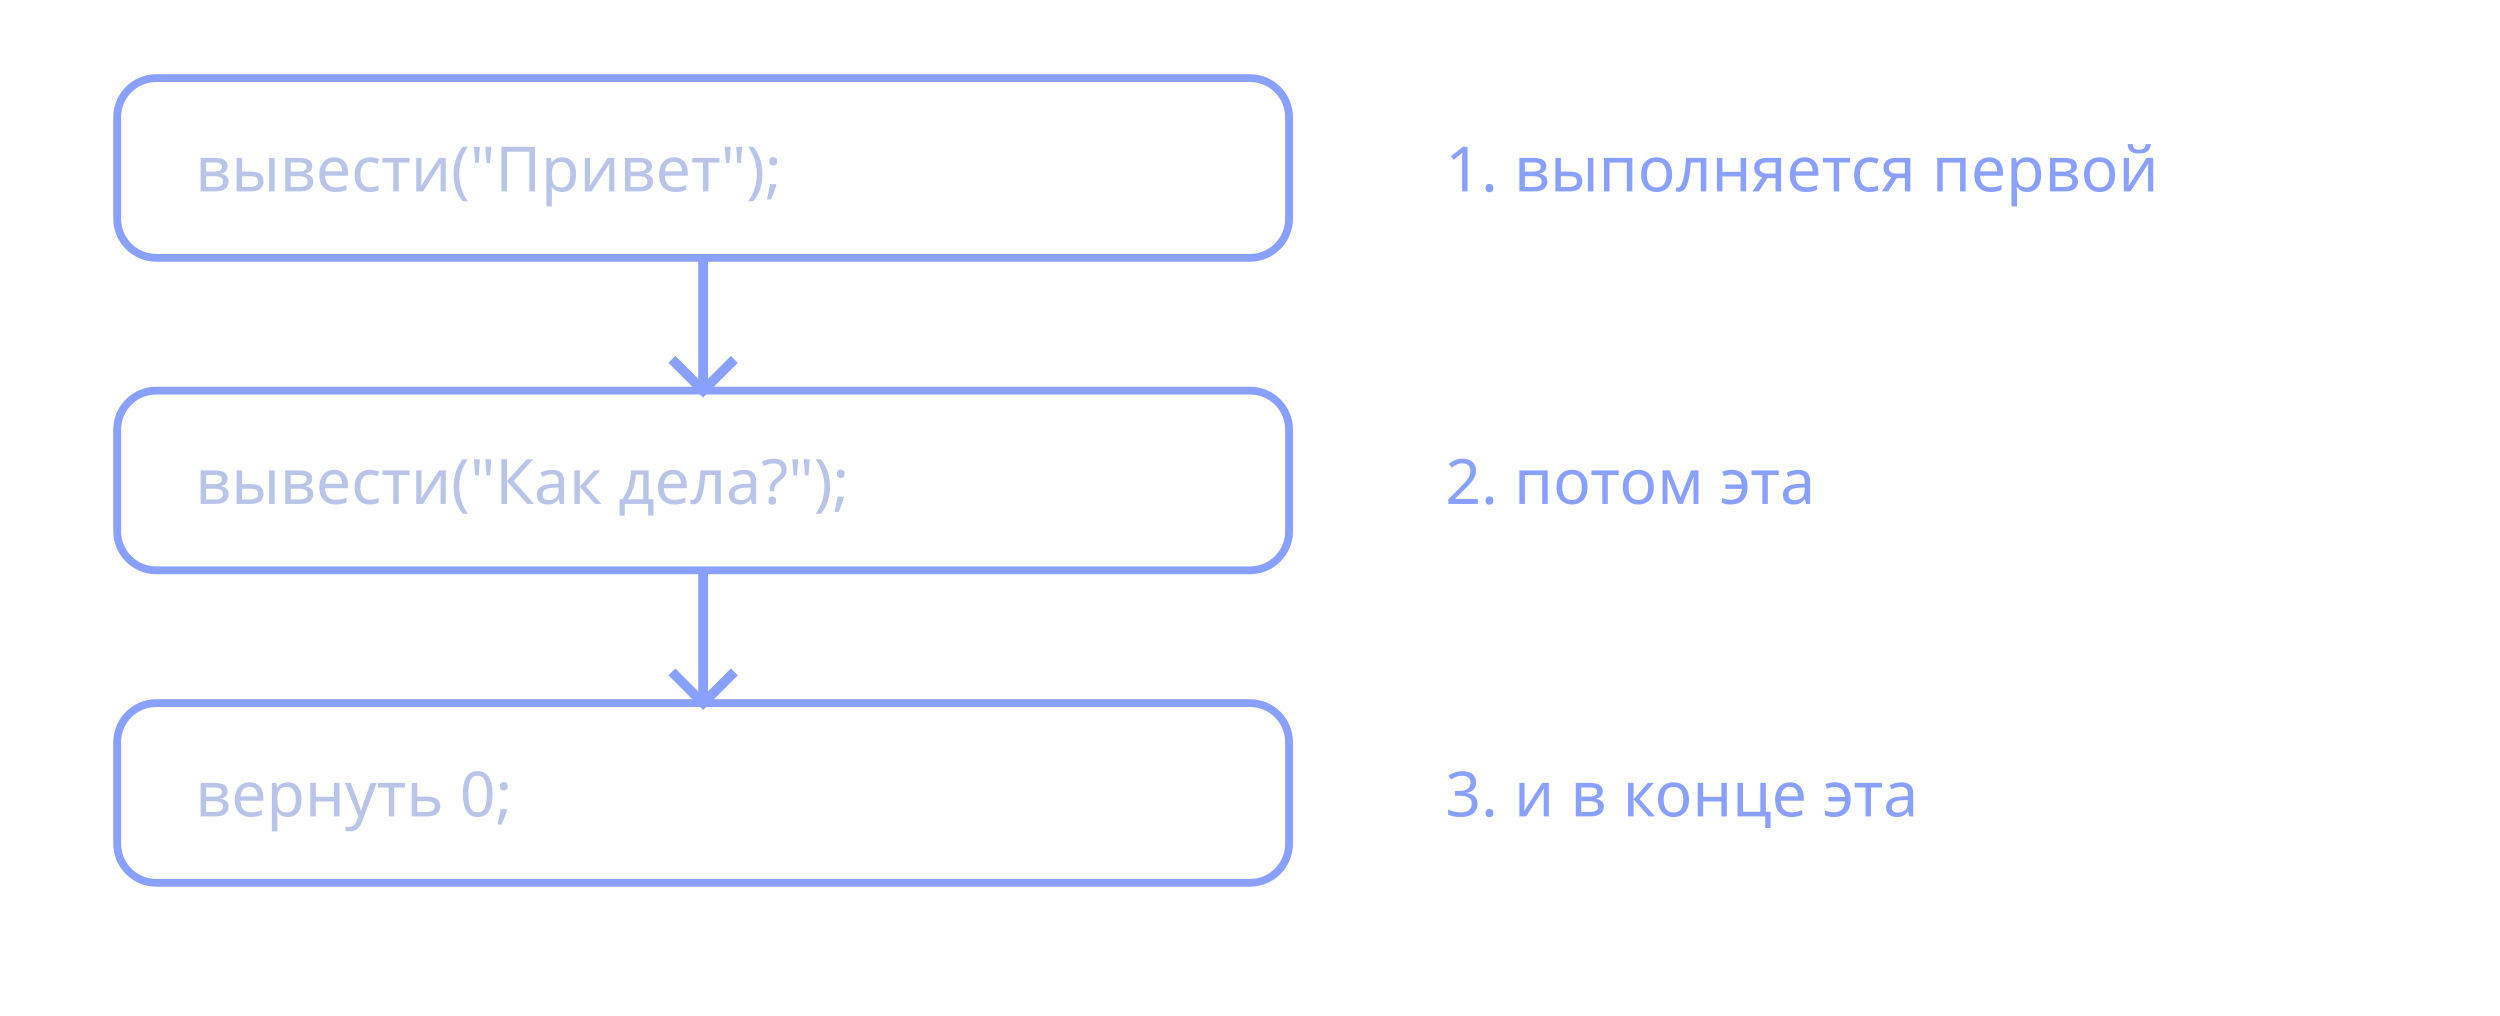
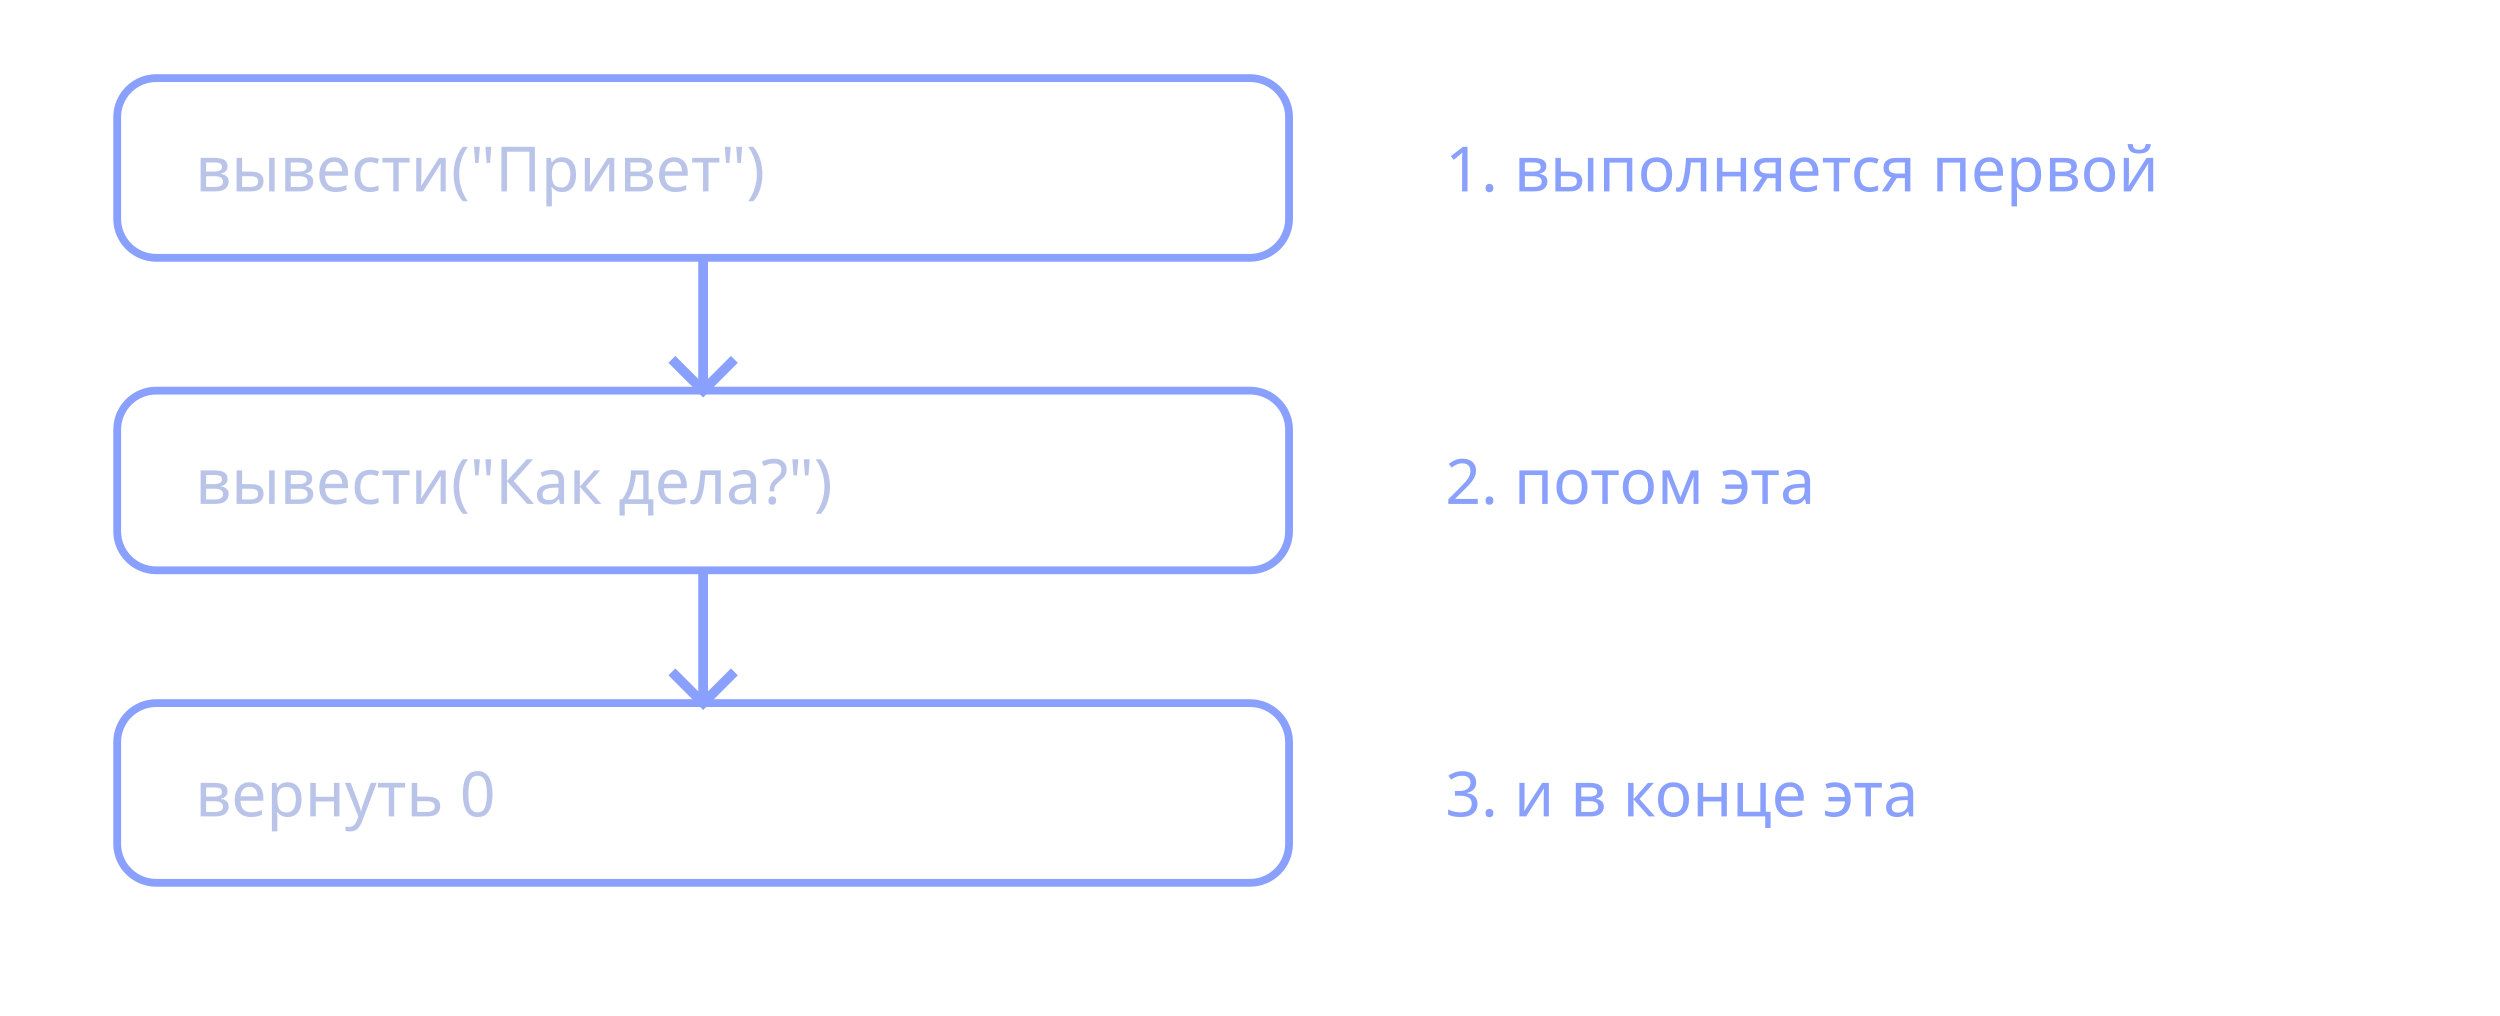
<svg xmlns="http://www.w3.org/2000/svg" viewBox="0 0 640 260" role="img" aria-label="Команды программы выполняются сверху вниз">
  <style>text{font:16px system-ui,sans-serif;fill:#8aa0ff}.c{fill:none;stroke:#8aa0ff;stroke-width:2}.t{fill:#b9c4e8}.a{stroke:#8aa0ff;stroke-width:2.5;fill:none}</style>
  <rect class="c" x="30" y="20" width="300" height="46" rx="10" />
-   <text class="t" x="50" y="49">вывести("Привет");</text>
+   <text class="t" x="50" y="49">вывести("Привет")</text>
  <rect class="c" x="30" y="100" width="300" height="46" rx="10" />
-   <text class="t" x="50" y="129">вывести("Как дела?");</text>
+   <text class="t" x="50" y="129">вывести("Как дела?")</text>
  <rect class="c" x="30" y="180" width="300" height="46" rx="10" />
-   <text class="t" x="50" y="209">вернуть 0;</text>
+   <text class="t" x="50" y="209">вернуть 0</text>
  <path class="a" d="M180 66v34M180 146v34" />
  <path class="a" d="M172 92l8 8 8-8M172 172l8 8 8-8" />
  <text x="370" y="49">1. выполняется первой</text>
  <text x="370" y="129">2. потом эта</text>
  <text x="370" y="209">3. и в конце эта</text>
</svg>
